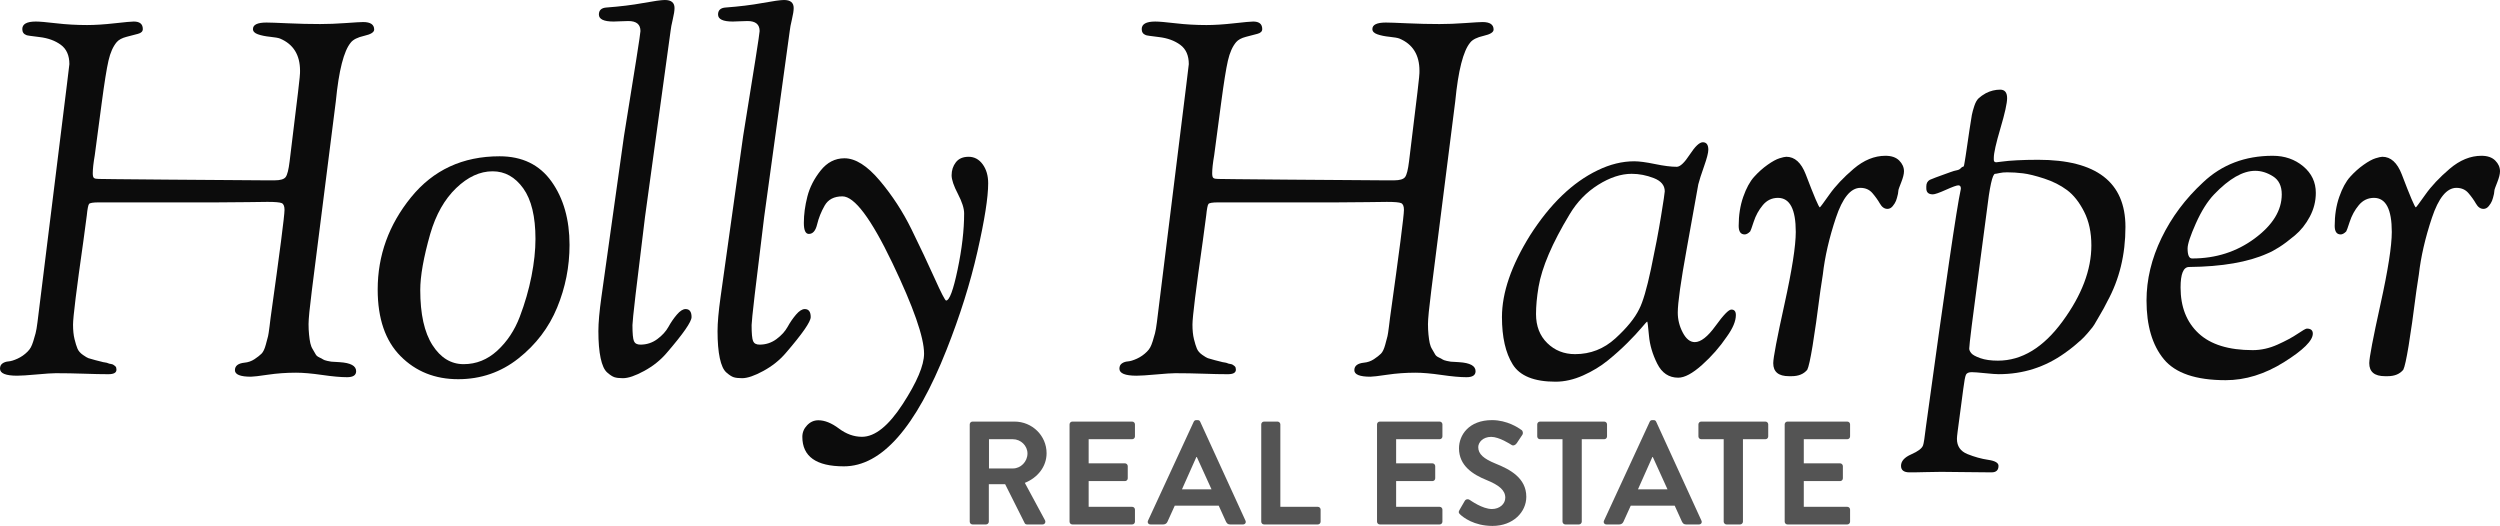
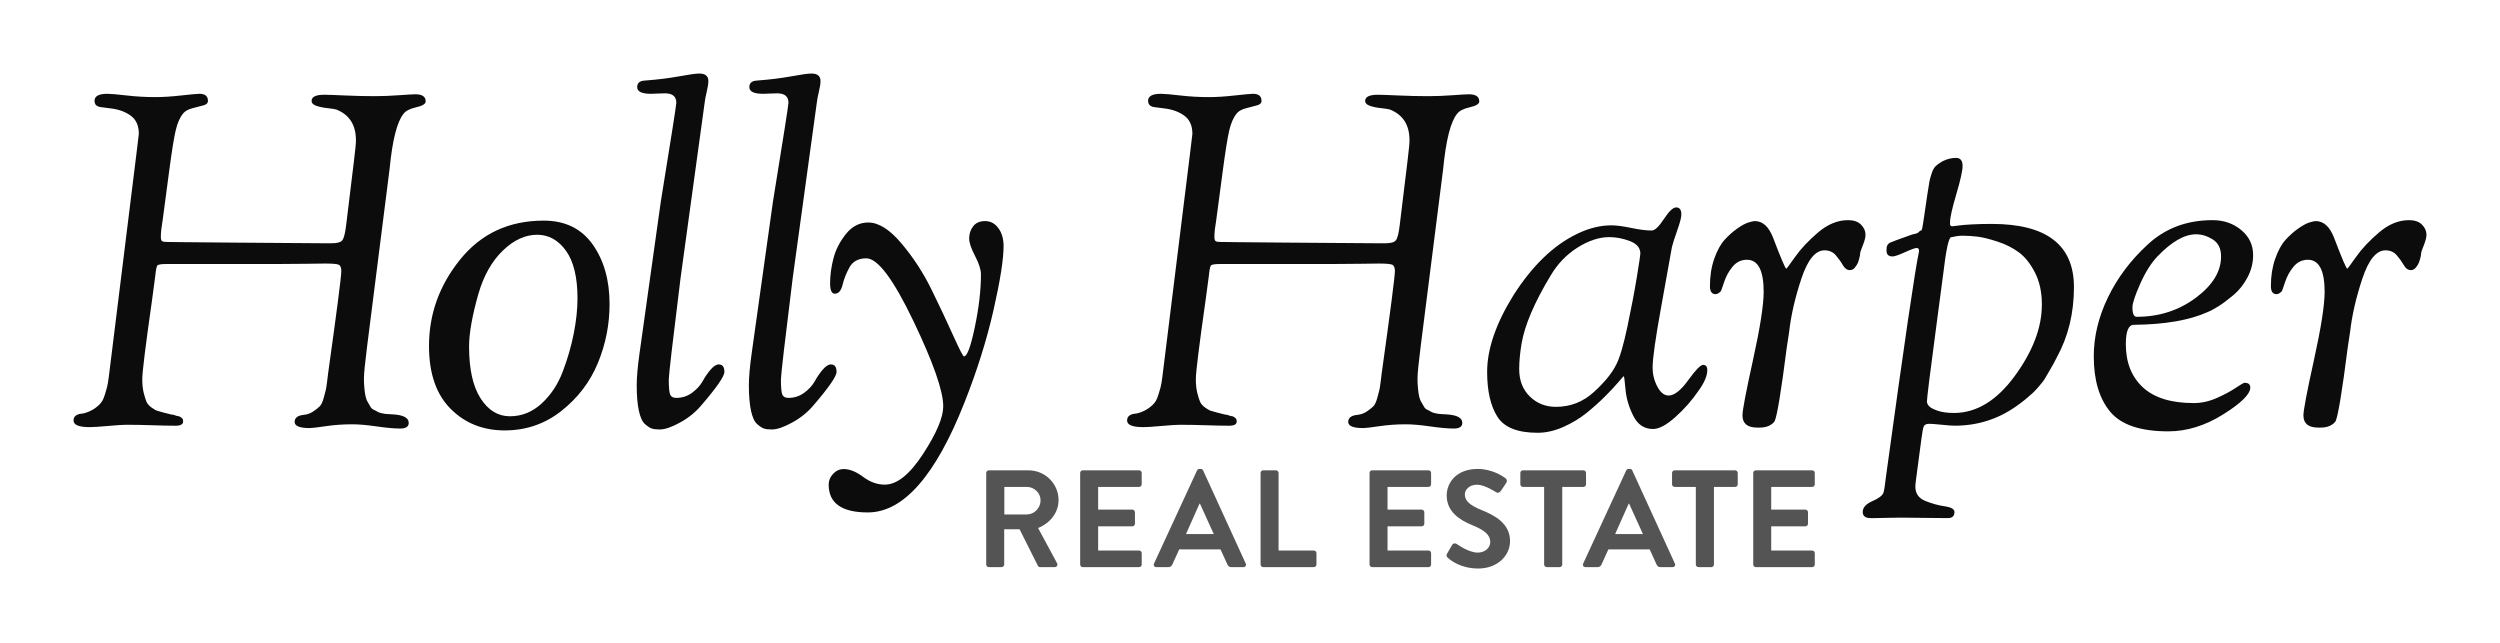
- <svg xmlns="http://www.w3.org/2000/svg" class="logo-full" version="1.1" x="0px" y="0px" width="512px" height="107.708px" viewBox="0 0 512 107.708" enable-background="new 0 0 512 107.708" xml:space="preserve">
+ <svg xmlns="http://www.w3.org/2000/svg" class="logo-full" version="1.1" x="0px" y="0px" width="544px" height="139.708px" viewBox="-16 -16 544 139.708" xml:space="preserve">
  <g class="name" opacity="0.95">
    <path d="M0,75.503c0-0.478,0.17-0.837,0.513-1.077c0.341-0.239,0.752-0.375,1.231-0.411c0.478-0.033,1.094-0.22,1.847-0.563    c0.752-0.342,1.437-0.821,2.052-1.436c0.272-0.272,0.496-0.565,0.667-0.872c0.17-0.308,0.341-0.735,0.513-1.282    c0.17-0.546,0.323-1.078,0.461-1.59c0.136-0.513,0.268-1.278,0.394-2.297c0.125-1.018,0.244-1.969,0.353-2.851    c0.109-0.881,0.261-2.103,0.455-3.664c0.192-1.561,0.374-3.02,0.542-4.377c0.167-1.358,0.391-3.174,0.673-5.447    c0.282-2.272,0.549-4.429,0.803-6.466c0.468-3.799,1.031-8.346,1.688-13.639s1.157-9.333,1.501-12.115    c0.343-2.783,0.517-4.209,0.517-4.278c0-1.779-0.582-3.098-1.744-3.954c-1.164-0.856-2.616-1.387-4.36-1.592    S5.455,7.25,5.387,7.181C4.839,6.976,4.566,6.565,4.566,5.95c0-1.026,0.923-1.539,2.77-1.539c0.752,0,2.153,0.12,4.201,0.359    c2.049,0.24,4.147,0.359,6.295,0.359c1.609,0,3.488-0.119,5.632-0.359c2.145-0.239,3.458-0.359,3.937-0.359    c1.231,0,1.847,0.513,1.847,1.539c0,0.479-0.326,0.805-0.975,0.975c-0.65,0.171-1.436,0.377-2.359,0.616    c-0.923,0.24-1.59,0.598-2.001,1.076c-0.753,0.888-1.317,2.152-1.692,3.791c-0.377,1.638-0.835,4.497-1.377,8.575    c-0.542,4.08-1.02,7.683-1.435,10.809c-0.274,1.587-0.411,2.824-0.411,3.712c0,0.508,0.085,0.825,0.257,0.952    c0.17,0.128,0.494,0.191,0.97,0.191c0.817,0,2.076,0.016,3.776,0.048c1.701,0.032,5.205,0.062,10.513,0.094    c5.308,0.032,11.873,0.08,19.699,0.143h2.042c1.156,0,1.904-0.222,2.244-0.666c0.339-0.442,0.612-1.52,0.817-3.231    c0.066-0.545,0.292-2.398,0.676-5.559c0.385-3.161,0.731-6.017,1.042-8.566c0.311-2.548,0.449-4.018,0.414-4.413    c0-3.251-1.369-5.452-4.104-6.602c-0.343-0.135-1.01-0.253-2-0.356c-0.992-0.101-1.831-0.271-2.513-0.512    c-0.685-0.238-1.026-0.598-1.026-1.077c0-0.888,0.923-1.333,2.77-1.333c0.683,0,2.155,0.051,4.412,0.154    c2.256,0.103,4.444,0.154,6.565,0.154c1.641,0,3.401-0.067,5.283-0.205c1.88-0.136,3.06-0.205,3.539-0.205    c1.503,0,2.257,0.513,2.257,1.539c0,0.548-0.68,0.975-2.039,1.282c-1.359,0.308-2.278,0.77-2.754,1.385    c-1.428,1.712-2.448,5.714-3.059,12.009c-0.961,7.588-1.907,15.042-2.833,22.359c-0.927,7.317-1.618,12.771-2.073,16.361    c-0.456,3.591-0.682,5.899-0.682,6.925c0,0.753,0.034,1.471,0.103,2.154c0.068,0.685,0.154,1.267,0.257,1.744    c0.103,0.48,0.272,0.907,0.513,1.283c0.239,0.376,0.426,0.703,0.564,0.975c0.136,0.274,0.393,0.497,0.77,0.667    c0.375,0.171,0.631,0.307,0.769,0.41c0.136,0.103,0.427,0.206,0.872,0.308c0.444,0.102,0.718,0.154,0.821,0.154    s0.393,0.018,0.872,0.051c0.478,0.036,0.751,0.051,0.821,0.051c2.257,0.139,3.385,0.753,3.385,1.847    c0,0.82-0.616,1.231-1.847,1.231c-1.3,0-3.01-0.154-5.129-0.461c-2.121-0.308-3.898-0.462-5.334-0.462    c-1.984,0-3.898,0.138-5.745,0.411s-3.01,0.411-3.488,0.411c-2.189,0-3.283-0.446-3.283-1.334c0-0.888,0.651-1.4,1.954-1.539    c0.753-0.067,1.439-0.307,2.057-0.717c0.617-0.411,1.098-0.786,1.441-1.129c0.343-0.342,0.633-0.957,0.874-1.845    c0.241-0.888,0.394-1.471,0.463-1.745c0.069-0.272,0.171-0.956,0.309-2.052l0.199-1.631c1.906-13.615,2.86-21.006,2.86-22.17    c0-0.751-0.189-1.213-0.567-1.385c-0.378-0.17-1.356-0.256-2.937-0.256c-0.412,0-1.752,0.018-4.019,0.051    c-2.267,0.035-4.362,0.051-6.285,0.051H20.247c-1.168,0-1.839,0.107-2.01,0.322c-0.171,0.214-0.326,1-0.463,2.358l-0.694,5.2    c-1.414,9.925-2.121,15.64-2.121,17.145c0,1.164,0.101,2.157,0.303,2.978c0.202,0.821,0.404,1.472,0.606,1.951    c0.202,0.479,0.574,0.907,1.116,1.284c0.542,0.377,0.917,0.6,1.122,0.667c0.205,0.07,0.683,0.206,1.436,0.41    c0.752,0.206,1.162,0.309,1.231,0.309c0.206,0.068,0.444,0.12,0.718,0.154c0.272,0.035,0.478,0.087,0.616,0.153    c0.136,0.07,0.323,0.121,0.564,0.154c0.239,0.036,0.41,0.087,0.513,0.154c0.103,0.069,0.222,0.154,0.359,0.256    c0.136,0.103,0.221,0.223,0.256,0.359c0.034,0.138,0.051,0.274,0.051,0.411c0,0.615-0.548,0.924-1.641,0.924    c-1.369,0-3.036-0.034-5.004-0.103c-1.968-0.067-3.894-0.103-5.779-0.103c-0.74,0-2.043,0.087-3.909,0.257    c-1.866,0.169-3.208,0.256-4.028,0.256C1.162,76.939,0,76.462,0,75.503z" />
    <path d="M77.35,59.294c0-6.976,2.273-13.267,6.822-18.875c4.548-5.607,10.594-8.412,18.139-8.412c4.645,0,8.196,1.728,10.65,5.181    c2.452,3.454,3.68,7.78,3.68,12.977c0,4.447-0.848,8.719-2.541,12.823s-4.333,7.576-7.918,10.413    c-3.586,2.839-7.702,4.258-12.349,4.258c-4.742,0-8.673-1.573-11.797-4.719C78.911,69.794,77.35,65.245,77.35,59.294z     M86.069,59.397c0,4.925,0.833,8.687,2.502,11.284c1.667,2.601,3.796,3.899,6.383,3.899c2.587,0,4.885-0.924,6.896-2.771    c2.008-1.846,3.541-4.154,4.596-6.925c1.054-2.77,1.856-5.539,2.401-8.309s0.817-5.317,0.817-7.643    c0-4.581-0.835-8.035-2.502-10.361c-1.668-2.324-3.762-3.488-6.282-3.488c-2.589,0-5.075,1.146-7.457,3.437    c-2.384,2.292-4.155,5.421-5.312,9.387C86.749,52.696,86.069,56.525,86.069,59.397z" />
    <path d="M122.549,67.81c0-1.708,0.207-4.04,0.621-6.992c0.413-2.951,0.81-5.767,1.185-8.447c0.375-2.68,0.572-4.089,0.591-4.226    c0.266-1.897,0.728-5.188,1.385-9.872c0.657-4.682,1.143-8.143,1.458-10.382c2.252-13.875,3.378-21.051,3.378-21.53    c0-1.367-0.825-2.052-2.475-2.052c-0.557,0-1.095,0.018-1.614,0.051c-0.521,0.035-0.989,0.051-1.406,0.051    c-2.013,0-3.02-0.478-3.02-1.437c0-0.888,0.52-1.367,1.562-1.436c2.776-0.205,5.286-0.513,7.529-0.923    C133.984,0.205,135.458,0,136.163,0c1.319,0,1.979,0.548,1.979,1.641c0,0.548-0.122,1.327-0.362,2.339    c-0.24,1.011-0.388,1.787-0.441,2.326c-0.805,5.836-1.41,10.248-1.821,13.234c-0.411,2.986-0.885,6.431-1.42,10.332    c-0.535,3.903-1.205,8.773-2.006,14.607c-1.712,13.769-2.566,21.134-2.566,22.093c0,1.713,0.101,2.81,0.305,3.29    c0.203,0.479,0.644,0.718,1.322,0.718c1.289,0,2.441-0.375,3.459-1.128c1.016-0.752,1.779-1.591,2.289-2.514    c0.508-0.923,1.085-1.76,1.729-2.513c0.644-0.751,1.237-1.128,1.779-1.128c0.814,0,1.221,0.548,1.221,1.641    c0,0.958-1.71,3.42-5.129,7.386c-1.231,1.436-2.753,2.652-4.565,3.642c-1.813,0.991-3.267,1.487-4.36,1.487    c-0.753,0-1.334-0.069-1.744-0.205c-0.411-0.138-0.908-0.461-1.488-0.974c-0.582-0.513-1.026-1.488-1.333-2.924    C122.703,71.913,122.549,70.066,122.549,67.81z" />
    <path d="M146.953,67.81c0-1.708,0.207-4.04,0.621-6.992c0.414-2.951,0.81-5.767,1.185-8.447c0.375-2.68,0.572-4.089,0.591-4.226    c0.266-1.897,0.728-5.188,1.385-9.872c0.657-4.682,1.143-8.143,1.458-10.382c2.252-13.875,3.379-21.051,3.379-21.53    c0-1.367-0.826-2.052-2.475-2.052c-0.556,0-1.095,0.018-1.614,0.051c-0.521,0.035-0.989,0.051-1.405,0.051    c-2.014,0-3.021-0.478-3.021-1.437c0-0.888,0.52-1.367,1.562-1.436c2.776-0.205,5.287-0.513,7.529-0.923    C158.388,0.205,159.861,0,160.566,0c1.319,0,1.98,0.548,1.98,1.641c0,0.548-0.122,1.327-0.363,2.339    c-0.24,1.011-0.388,1.787-0.44,2.326c-0.805,5.836-1.411,10.248-1.821,13.234c-0.41,2.986-0.885,6.431-1.42,10.332    c-0.536,3.903-1.206,8.773-2.007,14.607c-1.712,13.769-2.566,21.134-2.566,22.093c0,1.713,0.101,2.81,0.305,3.29    c0.203,0.479,0.644,0.718,1.322,0.718c1.289,0,2.441-0.375,3.459-1.128c1.016-0.752,1.779-1.591,2.289-2.514    c0.508-0.923,1.085-1.76,1.729-2.513c0.645-0.751,1.237-1.128,1.779-1.128c0.814,0,1.221,0.548,1.221,1.641    c0,0.958-1.71,3.42-5.129,7.386c-1.23,1.436-2.753,2.652-4.565,3.642c-1.813,0.991-3.267,1.487-4.36,1.487    c-0.753,0-1.333-0.069-1.744-0.205c-0.411-0.138-0.907-0.461-1.488-0.974c-0.582-0.513-1.026-1.488-1.333-2.924    C147.107,71.913,146.953,70.066,146.953,67.81z" />
    <path d="M164.319,89.456c0-0.89,0.324-1.677,0.975-2.36c0.649-0.684,1.419-1.026,2.309-1.026c1.298,0,2.701,0.565,4.206,1.693    c1.503,1.128,3.078,1.693,4.719,1.693c2.667,0,5.453-2.241,8.361-6.72c2.906-4.48,4.36-7.915,4.36-10.31    c0-3.35-2.172-9.557-6.514-18.62c-4.344-9.061-7.746-13.592-10.208-13.592c-1.71,0-2.924,0.633-3.642,1.897    c-0.718,1.267-1.231,2.549-1.539,3.847c-0.308,1.3-0.872,1.949-1.692,1.949c-0.685,0-1.026-0.752-1.026-2.257    c0-1.709,0.239-3.504,0.718-5.386c0.478-1.88,1.385-3.658,2.719-5.335c1.333-1.675,2.957-2.513,4.873-2.513    c2.257,0,4.668,1.523,7.232,4.565c2.565,3.044,4.735,6.378,6.514,10.002c1.778,3.626,3.35,6.96,4.719,10.002    c1.367,3.043,2.154,4.565,2.359,4.565c0.683,0,1.47-2.118,2.359-6.36c0.888-4.24,1.334-8.069,1.334-11.49    c0-1.026-0.428-2.359-1.283-4.001c-0.855-1.641-1.282-2.906-1.282-3.795c0-1.026,0.29-1.914,0.872-2.667    c0.58-0.752,1.452-1.128,2.616-1.128c1.162,0,2.119,0.513,2.872,1.539c0.752,1.026,1.129,2.326,1.129,3.898    c0,2.873-0.736,7.54-2.206,14.003c-1.472,6.462-3.574,13.148-6.309,20.055c-6.293,15.935-13.302,23.902-21.03,23.902    C167.157,95.507,164.319,93.49,164.319,89.456z" />
    <path d="M229.256,75.503c0-0.478,0.17-0.837,0.513-1.077c0.341-0.239,0.751-0.375,1.231-0.411c0.478-0.033,1.093-0.22,1.847-0.563    c0.751-0.342,1.436-0.821,2.051-1.436c0.273-0.272,0.496-0.565,0.667-0.872c0.17-0.308,0.341-0.735,0.513-1.282    c0.17-0.546,0.323-1.078,0.461-1.59c0.136-0.513,0.268-1.278,0.395-2.297c0.125-1.018,0.244-1.969,0.353-2.851    c0.109-0.881,0.261-2.103,0.455-3.664c0.192-1.561,0.374-3.02,0.542-4.377c0.167-1.358,0.391-3.174,0.673-5.447    c0.282-2.272,0.549-4.429,0.803-6.466c0.468-3.799,1.031-8.346,1.688-13.639s1.157-9.333,1.502-12.115    c0.343-2.783,0.516-4.209,0.516-4.278c0-1.779-0.582-3.098-1.744-3.954c-1.164-0.856-2.616-1.387-4.36-1.592    s-2.651-0.341-2.718-0.41c-0.548-0.206-0.821-0.616-0.821-1.231c0-1.026,0.923-1.539,2.77-1.539c0.751,0,2.152,0.12,4.201,0.359    c2.049,0.24,4.147,0.359,6.295,0.359c1.609,0,3.488-0.119,5.632-0.359c2.145-0.239,3.458-0.359,3.937-0.359    c1.231,0,1.847,0.513,1.847,1.539c0,0.479-0.326,0.805-0.975,0.975c-0.651,0.171-1.437,0.377-2.359,0.616    c-0.923,0.24-1.59,0.598-2,1.076c-0.753,0.888-1.318,2.152-1.693,3.791c-0.377,1.638-0.835,4.497-1.377,8.575    c-0.542,4.08-1.02,7.683-1.435,10.809c-0.274,1.587-0.411,2.824-0.411,3.712c0,0.508,0.085,0.825,0.257,0.952    c0.17,0.128,0.494,0.191,0.97,0.191c0.817,0,2.076,0.016,3.776,0.048c1.701,0.032,5.205,0.062,10.514,0.094    c5.307,0.032,11.873,0.08,19.698,0.143h2.042c1.156,0,1.904-0.222,2.244-0.666c0.339-0.442,0.612-1.52,0.817-3.231    c0.066-0.545,0.292-2.398,0.676-5.559c0.385-3.161,0.731-6.017,1.042-8.566c0.311-2.548,0.449-4.018,0.414-4.413    c0-3.251-1.369-5.452-4.104-6.602c-0.343-0.135-1.01-0.253-2-0.356c-0.992-0.101-1.83-0.271-2.513-0.512    c-0.685-0.238-1.026-0.598-1.026-1.077c0-0.888,0.923-1.333,2.77-1.333c0.683,0,2.155,0.051,4.412,0.154    c2.257,0.103,4.445,0.154,6.565,0.154c1.641,0,3.401-0.067,5.283-0.205c1.88-0.136,3.06-0.205,3.539-0.205    c1.503,0,2.257,0.513,2.257,1.539c0,0.548-0.68,0.975-2.039,1.282c-1.359,0.308-2.278,0.77-2.754,1.385    c-1.428,1.712-2.448,5.714-3.059,12.009c-0.961,7.588-1.907,15.042-2.833,22.359c-0.927,7.317-1.618,12.771-2.073,16.361    s-0.681,5.899-0.681,6.925c0,0.753,0.034,1.471,0.103,2.154c0.067,0.685,0.154,1.267,0.256,1.744    c0.103,0.48,0.272,0.907,0.513,1.283c0.239,0.376,0.427,0.703,0.564,0.975c0.136,0.274,0.393,0.497,0.77,0.667    c0.375,0.171,0.631,0.307,0.77,0.41c0.136,0.103,0.426,0.206,0.872,0.308c0.444,0.102,0.718,0.154,0.821,0.154    s0.393,0.018,0.872,0.051c0.478,0.036,0.751,0.051,0.821,0.051c2.257,0.139,3.385,0.753,3.385,1.847    c0,0.82-0.616,1.231-1.847,1.231c-1.3,0-3.01-0.154-5.129-0.461c-2.121-0.308-3.898-0.462-5.335-0.462    c-1.984,0-3.898,0.138-5.745,0.411s-3.01,0.411-3.488,0.411c-2.189,0-3.282-0.446-3.282-1.334c0-0.888,0.651-1.4,1.954-1.539    c0.753-0.067,1.439-0.307,2.057-0.717c0.617-0.411,1.098-0.786,1.441-1.129c0.343-0.342,0.633-0.957,0.874-1.845    c0.24-0.888,0.394-1.471,0.463-1.745c0.069-0.272,0.171-0.956,0.309-2.052l0.199-1.631c1.906-13.615,2.86-21.006,2.86-22.17    c0-0.751-0.189-1.213-0.567-1.385c-0.378-0.17-1.356-0.256-2.937-0.256c-0.412,0-1.752,0.018-4.019,0.051    c-2.267,0.035-4.362,0.051-6.285,0.051h-24.215c-1.168,0-1.839,0.107-2.01,0.322c-0.171,0.214-0.325,1-0.463,2.358l-0.694,5.2    c-1.414,9.925-2.121,15.64-2.121,17.145c0,1.164,0.101,2.157,0.303,2.978c0.202,0.821,0.404,1.472,0.606,1.951    c0.202,0.479,0.574,0.907,1.116,1.284c0.542,0.377,0.917,0.6,1.122,0.667c0.205,0.07,0.683,0.206,1.436,0.41    c0.752,0.206,1.162,0.309,1.231,0.309c0.206,0.068,0.444,0.12,0.718,0.154c0.273,0.035,0.478,0.087,0.616,0.153    c0.136,0.07,0.324,0.121,0.564,0.154c0.239,0.036,0.411,0.087,0.513,0.154c0.103,0.069,0.222,0.154,0.359,0.256    c0.136,0.103,0.221,0.223,0.257,0.359c0.033,0.138,0.051,0.274,0.051,0.411c0,0.615-0.548,0.924-1.641,0.924    c-1.369,0-3.036-0.034-5.004-0.103c-1.968-0.067-3.894-0.103-5.779-0.103c-0.74,0-2.043,0.087-3.909,0.257    c-1.866,0.169-3.208,0.256-4.028,0.256C230.418,76.939,229.256,76.462,229.256,75.503z" />
    <path d="M307.601,64.937c0-4.991,1.914-10.566,5.745-16.722c4.104-6.427,8.72-10.874,13.849-13.336    c2.529-1.231,5.026-1.847,7.489-1.847c1.026,0,2.444,0.189,4.257,0.564c1.811,0.376,3.298,0.564,4.462,0.564    c0.683,0,1.572-0.836,2.667-2.513c1.093-1.675,1.983-2.514,2.667-2.514c0.752,0,1.128,0.513,1.128,1.539    c0,0.616-0.292,1.744-0.872,3.386c-0.582,1.641-0.975,2.873-1.18,3.693c-0.069,0.274-0.856,4.652-2.359,13.131    c-1.231,6.771-1.847,11.148-1.847,13.13c0,1.437,0.341,2.805,1.026,4.104c0.683,1.3,1.503,1.95,2.462,1.95    c1.231,0,2.65-1.111,4.257-3.334c1.606-2.222,2.683-3.334,3.231-3.334c0.616,0,0.923,0.377,0.923,1.128    c0,1.231-0.615,2.703-1.847,4.412c-1.436,2.12-3.128,4.052-5.078,5.796s-3.575,2.616-4.873,2.616    c-1.916,0-3.352-0.957-4.309-2.872c-0.958-1.914-1.523-3.83-1.692-5.745c-0.172-1.914-0.292-2.872-0.359-2.872    c-0.069,0-0.461,0.428-1.18,1.283c-0.718,0.855-1.677,1.881-2.873,3.078c-1.197,1.197-2.531,2.394-4.001,3.59    c-1.471,1.197-3.164,2.223-5.078,3.078c-1.916,0.854-3.796,1.282-5.642,1.282c-4.378,0-7.301-1.18-8.771-3.54    C308.335,72.272,307.601,69.041,307.601,64.937z M314.577,64.322c0,2.462,0.769,4.446,2.308,5.949    c1.539,1.506,3.437,2.258,5.694,2.258c3.145,0,5.898-1.078,8.258-3.232s3.983-4.155,4.873-6.001    c0.751-1.437,1.555-4.171,2.411-8.207c0.854-4.035,1.539-7.625,2.052-10.772c0.513-3.145,0.769-4.855,0.769-5.129    c0-1.231-0.753-2.137-2.257-2.719c-1.505-0.58-3.01-0.872-4.514-0.872c-2.189,0-4.48,0.753-6.873,2.257    c-2.395,1.505-4.344,3.523-5.848,6.053c-3.557,5.883-5.677,10.841-6.36,14.875C314.747,60.833,314.577,62.68,314.577,64.322z" />
    <path d="M356.082,46.266c0-2.188,0.311-4.171,0.934-5.95c0.622-1.778,1.368-3.145,2.233-4.104    c0.865-0.957,1.782-1.778,2.752-2.462c0.968-0.683,1.782-1.128,2.439-1.333s1.125-0.308,1.403-0.308    c1.717,0,3.041,1.197,3.97,3.59c1.718,4.514,2.682,6.771,2.887,6.771c0.067,0,0.718-0.872,1.949-2.616s2.889-3.504,4.975-5.283    c2.086-1.777,4.258-2.667,6.515-2.667c1.231,0,2.17,0.325,2.821,0.975c0.649,0.651,0.975,1.385,0.975,2.206    c0,0.548-0.189,1.3-0.565,2.257c-0.376,0.958-0.563,1.472-0.563,1.539l-0.103,0.821c-0.138,0.616-0.274,1.095-0.41,1.437    c-0.138,0.343-0.359,0.702-0.667,1.077c-0.309,0.377-0.667,0.564-1.078,0.564c-0.615,0-1.128-0.359-1.539-1.077    c-0.41-0.718-0.923-1.436-1.539-2.154c-0.615-0.718-1.436-1.077-2.462-1.077c-1.984,0-3.659,2.052-5.026,6.155    c-1.369,4.104-2.257,7.968-2.667,11.592l-0.513,3.385c-1.231,9.643-2.121,15.013-2.667,16.106c-0.716,0.89-1.791,1.333-3.22,1.333    h-0.536c-2.147,0-3.22-0.888-3.22-2.667c0-1.092,0.768-5.129,2.306-12.104c1.539-6.976,2.308-11.9,2.308-14.773    c0-4.65-1.216-6.976-3.648-6.976c-1.241,0-2.274,0.497-3.102,1.487c-0.827,0.992-1.447,2.121-1.861,3.386    c-0.414,1.266-0.655,1.933-0.723,2c-0.41,0.411-0.787,0.616-1.128,0.616C356.492,48.01,356.082,47.43,356.082,46.266z" />
    <path d="M389.329,95.405c0-0.958,0.7-1.744,2.103-2.358c1.401-0.616,2.206-1.232,2.411-1.848c0.136-0.343,0.342-1.677,0.616-4.001    c3.93-28.641,6.296-44.768,7.098-48.382l0.029-0.205c0-0.436-0.171-0.654-0.513-0.654c-0.343,0-1.197,0.308-2.564,0.923    c-1.369,0.616-2.257,0.923-2.667,0.923c-0.89,0-1.333-0.41-1.333-1.231v-0.41c0-0.616,0.239-1.06,0.718-1.334    c0.821-0.341,1.624-0.649,2.411-0.923c0.785-0.272,1.401-0.496,1.847-0.667c0.443-0.17,0.854-0.29,1.23-0.359    c0.375-0.067,0.655-0.206,0.833-0.411c0.181-0.205,0.334-0.308,0.462-0.308s0.219-0.17,0.271-0.513    c0.051-0.341,0.09-0.564,0.115-0.667c0.025-0.102,0.08-0.44,0.164-1.014s0.157-1.062,0.218-1.47    c0.156-1.08,0.347-2.38,0.572-3.903c0.223-1.521,0.385-2.539,0.486-3.052c0.1-0.513,0.268-1.128,0.505-1.846    c0.235-0.718,0.538-1.247,0.908-1.59c0.37-0.341,0.859-0.683,1.465-1.026c0.942-0.478,1.918-0.718,2.928-0.718    c0.943,0,1.415,0.582,1.415,1.744c0,1.026-0.455,3.08-1.364,6.157c-0.909,3.077-1.362,5.095-1.362,6.052v0.41    c0,0.343,0.168,0.513,0.505,0.513c0.134,0,0.555-0.051,1.262-0.154c0.707-0.103,1.699-0.188,2.978-0.256    c1.279-0.067,2.727-0.103,4.342-0.103c11.915,0,17.873,4.583,17.873,13.747c0,5.678-1.243,10.771-3.727,15.286    c-0.128,0.273-0.367,0.735-0.716,1.384c-0.352,0.651-0.606,1.095-0.765,1.334c-0.161,0.24-0.399,0.65-0.717,1.231    c-0.319,0.582-0.598,1.025-0.836,1.333c-0.239,0.307-0.581,0.718-1.023,1.231c-0.443,0.513-0.87,0.958-1.279,1.333    c-0.411,0.377-0.904,0.804-1.485,1.283c-0.58,0.479-1.211,0.958-1.894,1.436c-4.027,2.873-8.529,4.31-13.511,4.31    c-0.546,0-1.484-0.068-2.814-0.206c-1.331-0.136-2.235-0.205-2.712-0.205c-0.615,0-1.008,0.172-1.178,0.511    c-0.17,0.34-0.357,1.329-0.563,2.967c-0.155,1.084-0.272,1.966-0.349,2.643c-0.1,0.746-0.229,1.729-0.391,2.951    c-0.162,1.221-0.295,2.221-0.398,3.001c-0.103,0.777-0.154,1.306-0.154,1.579c0,1.5,0.719,2.542,2.155,3.124    c1.436,0.579,2.854,0.972,4.257,1.179c1.401,0.203,2.103,0.613,2.103,1.229c0,0.889-0.479,1.334-1.437,1.334    c-1.23,0-3.029-0.019-5.395-0.052c-2.366-0.034-3.996-0.051-4.894-0.051c-0.829,0-1.879,0.017-3.15,0.051    c-1.271,0.033-2.078,0.052-2.418,0.052h-0.923C389.909,96.739,389.329,96.293,389.329,95.405z M403.299,71.4    c0,0.274,0.136,0.582,0.41,0.923c0.272,0.344,0.891,0.685,1.853,1.026c0.961,0.343,2.168,0.513,3.616,0.513    c4.895,0,9.309-2.684,13.238-8.053c3.931-5.368,5.896-10.548,5.896-15.542c0-2.667-0.497-4.976-1.489-6.924    c-0.993-1.949-2.156-3.419-3.489-4.412c-1.335-0.99-2.892-1.777-4.671-2.359c-1.779-0.58-3.235-0.939-4.363-1.077    c-1.13-0.136-2.208-0.205-3.233-0.205c-0.617,0-1.147,0.051-1.591,0.154c-0.446,0.103-0.735,0.154-0.872,0.154    c-0.549,0-1.13,2.634-1.746,7.898l-1.507,11.392C403.981,65.143,403.299,70.648,403.299,71.4z" />
    <path d="M439.606,61.551c0-4.309,1.026-8.582,3.078-12.823c2.052-4.24,4.889-8.036,8.514-11.387    c3.83-3.624,8.582-5.437,14.26-5.437c2.433,0,4.512,0.718,6.237,2.154c1.723,1.436,2.584,3.249,2.584,5.437    c0,1.71-0.409,3.334-1.226,4.873c-0.817,1.539-1.839,2.821-3.065,3.847c-1.227,1.026-2.299,1.831-3.219,2.411    c-0.92,0.582-1.72,1.01-2.401,1.282c-3.951,1.779-9.299,2.703-16.042,2.77c-1.164,0-1.745,1.402-1.745,4.206    c0,3.967,1.232,7.097,3.693,9.387c2.462,2.292,6.155,3.436,11.08,3.436c1.709,0,3.401-0.375,5.078-1.128    c1.675-0.751,3.042-1.487,4.104-2.206c1.059-0.717,1.692-1.077,1.898-1.077c0.82,0,1.231,0.343,1.231,1.026    c0,1.436-1.967,3.385-5.899,5.847c-3.933,2.463-7.917,3.693-11.952,3.693c-6.087,0-10.31-1.436-12.669-4.308    C440.785,70.681,439.606,66.681,439.606,61.551z M448.018,50.883c0,1.369,0.308,2.052,0.923,2.052    c4.855,0,9.13-1.368,12.823-4.104c3.693-2.735,5.54-5.745,5.54-9.028c0-1.709-0.6-2.939-1.795-3.693    c-1.197-0.752-2.411-1.128-3.642-1.128c-2.53,0-5.334,1.607-8.412,4.821c-1.369,1.437-2.616,3.42-3.744,5.95    C448.582,48.284,448.018,49.995,448.018,50.883z" />
    <path d="M478.146,46.266c0-2.188,0.311-4.171,0.935-5.95c0.622-1.778,1.367-3.145,2.232-4.104    c0.866-0.957,1.783-1.778,2.752-2.462c0.968-0.683,1.783-1.128,2.44-1.333s1.125-0.308,1.402-0.308    c1.716,0,3.041,1.197,3.971,3.59c1.718,4.514,2.681,6.771,2.886,6.771c0.068,0,0.718-0.872,1.95-2.616    c1.231-1.744,2.888-3.504,4.975-5.283c2.086-1.777,4.258-2.667,6.515-2.667c1.231,0,2.17,0.325,2.821,0.975    c0.649,0.651,0.975,1.385,0.975,2.206c0,0.548-0.189,1.3-0.564,2.257c-0.376,0.958-0.564,1.472-0.564,1.539l-0.102,0.821    c-0.138,0.616-0.274,1.095-0.411,1.437c-0.138,0.343-0.359,0.702-0.667,1.077c-0.308,0.377-0.667,0.564-1.077,0.564    c-0.615,0-1.128-0.359-1.539-1.077c-0.41-0.718-0.923-1.436-1.539-2.154c-0.615-0.718-1.436-1.077-2.462-1.077    c-1.984,0-3.659,2.052-5.027,6.155s-2.256,7.968-2.667,11.592l-0.513,3.385c-1.231,9.643-2.121,15.013-2.667,16.106    c-0.717,0.89-1.791,1.333-3.22,1.333h-0.536c-2.148,0-3.221-0.888-3.221-2.667c0-1.092,0.768-5.129,2.307-12.104    c1.539-6.976,2.308-11.9,2.308-14.773c0-4.65-1.217-6.976-3.648-6.976c-1.241,0-2.275,0.497-3.102,1.487    c-0.828,0.992-1.448,2.121-1.861,3.386c-0.414,1.266-0.655,1.933-0.723,2c-0.411,0.411-0.788,0.616-1.129,0.616    C478.557,48.01,478.146,47.43,478.146,46.266z" />
  </g>
  <g class="subtext" opacity="0.67">
    <path d="M198.6,86.913c0-0.301,0.241-0.572,0.572-0.572h8.607c3.612,0,6.561,2.89,6.561,6.471c0,2.769-1.836,5.026-4.455,6.079    l4.124,7.645c0.21,0.392,0,0.873-0.512,0.873h-3.16c-0.271,0-0.421-0.15-0.481-0.271l-4.003-7.977h-3.34v7.676    c0,0.301-0.271,0.571-0.572,0.571h-2.769c-0.332,0-0.572-0.271-0.572-0.571V86.913z M207.449,95.941    c1.595,0,2.979-1.384,2.979-3.07c0-1.595-1.384-2.919-2.979-2.919h-4.906v5.989H207.449z" />
    <path d="M219.044,86.913c0-0.301,0.241-0.572,0.572-0.572h12.25c0.331,0,0.572,0.271,0.572,0.572v2.468    c0,0.301-0.241,0.571-0.572,0.571h-8.909v4.937h7.434c0.301,0,0.572,0.271,0.572,0.571v2.498c0,0.331-0.271,0.571-0.572,0.571    h-7.434v5.268h8.909c0.331,0,0.572,0.271,0.572,0.571v2.469c0,0.301-0.241,0.571-0.572,0.571h-12.25    c-0.331,0-0.572-0.271-0.572-0.571V86.913z" />
    <path d="M235.116,106.625l9.36-20.255c0.09-0.181,0.241-0.331,0.512-0.331h0.301c0.301,0,0.421,0.15,0.512,0.331l9.27,20.255    c0.181,0.392-0.06,0.782-0.512,0.782h-2.619c-0.451,0-0.662-0.181-0.873-0.603l-1.475-3.249h-8.999l-1.475,3.249    c-0.121,0.302-0.391,0.603-0.873,0.603h-2.618C235.176,107.408,234.936,107.017,235.116,106.625z M248.118,100.215l-3.01-6.622    h-0.09l-2.95,6.622H248.118z" />
    <path d="M258.302,86.913c0-0.301,0.241-0.572,0.572-0.572h2.769c0.301,0,0.572,0.271,0.572,0.572v16.884h7.674    c0.331,0,0.572,0.271,0.572,0.571v2.469c0,0.301-0.241,0.571-0.572,0.571h-11.015c-0.331,0-0.572-0.271-0.572-0.571V86.913z" />
    <path d="M282.014,86.913c0-0.301,0.241-0.572,0.572-0.572h12.25c0.331,0,0.572,0.271,0.572,0.572v2.468    c0,0.301-0.241,0.571-0.572,0.571h-8.909v4.937h7.434c0.301,0,0.572,0.271,0.572,0.571v2.498c0,0.331-0.271,0.571-0.572,0.571    h-7.434v5.268h8.909c0.331,0,0.572,0.271,0.572,0.571v2.469c0,0.301-0.241,0.571-0.572,0.571h-12.25    c-0.331,0-0.572-0.271-0.572-0.571V86.913z" />
    <path d="M298.893,104.458l1.083-1.866c0.241-0.422,0.752-0.422,1.023-0.211c0.151,0.091,2.588,1.866,4.545,1.866    c1.565,0,2.738-1.023,2.738-2.317c0-1.535-1.294-2.588-3.822-3.612c-2.829-1.144-5.658-2.949-5.658-6.5    c0-2.679,1.986-5.778,6.771-5.778c3.07,0,5.417,1.564,6.02,2.016c0.301,0.181,0.391,0.693,0.181,0.994l-1.144,1.715    c-0.241,0.361-0.692,0.603-1.053,0.361c-0.241-0.15-2.528-1.655-4.184-1.655c-1.715,0-2.648,1.144-2.648,2.106    c0,1.414,1.114,2.378,3.552,3.371c2.919,1.174,6.29,2.919,6.29,6.802c0,3.1-2.679,5.959-6.922,5.959    c-3.792,0-6.02-1.775-6.621-2.348C298.772,105.09,298.622,104.94,298.893,104.458z" />
    <path d="M320.002,89.952h-4.605c-0.331,0-0.571-0.271-0.571-0.571v-2.468c0-0.301,0.241-0.572,0.571-0.572h13.152    c0.331,0,0.572,0.271,0.572,0.572v2.468c0,0.301-0.241,0.571-0.572,0.571h-4.604v16.885c0,0.301-0.271,0.571-0.572,0.571h-2.799    c-0.301,0-0.572-0.271-0.572-0.571V89.952z" />
    <path d="M328.502,106.625l9.36-20.255c0.09-0.181,0.241-0.331,0.511-0.331h0.301c0.301,0,0.421,0.15,0.511,0.331l9.27,20.255    c0.181,0.392-0.06,0.782-0.512,0.782h-2.618c-0.452,0-0.663-0.181-0.873-0.603l-1.475-3.249h-8.999l-1.475,3.249    c-0.121,0.302-0.391,0.603-0.873,0.603h-2.619C328.562,107.408,328.321,107.017,328.502,106.625z M341.504,100.215l-3.01-6.622    h-0.09l-2.949,6.622H341.504z" />
    <path d="M353.013,89.952h-4.605c-0.331,0-0.571-0.271-0.571-0.571v-2.468c0-0.301,0.241-0.572,0.571-0.572h13.152    c0.331,0,0.572,0.271,0.572,0.572v2.468c0,0.301-0.241,0.571-0.572,0.571h-4.605v16.885c0,0.301-0.271,0.571-0.572,0.571h-2.799    c-0.301,0-0.572-0.271-0.572-0.571V89.952z" />
    <path d="M365.503,86.913c0-0.301,0.241-0.572,0.572-0.572h12.25c0.331,0,0.572,0.271,0.572,0.572v2.468    c0,0.301-0.241,0.571-0.572,0.571h-8.909v4.937h7.434c0.301,0,0.571,0.271,0.571,0.571v2.498c0,0.331-0.27,0.571-0.571,0.571    h-7.434v5.268h8.909c0.331,0,0.572,0.271,0.572,0.571v2.469c0,0.301-0.241,0.571-0.572,0.571h-12.25    c-0.331,0-0.572-0.271-0.572-0.571V86.913z" />
  </g>
</svg>
